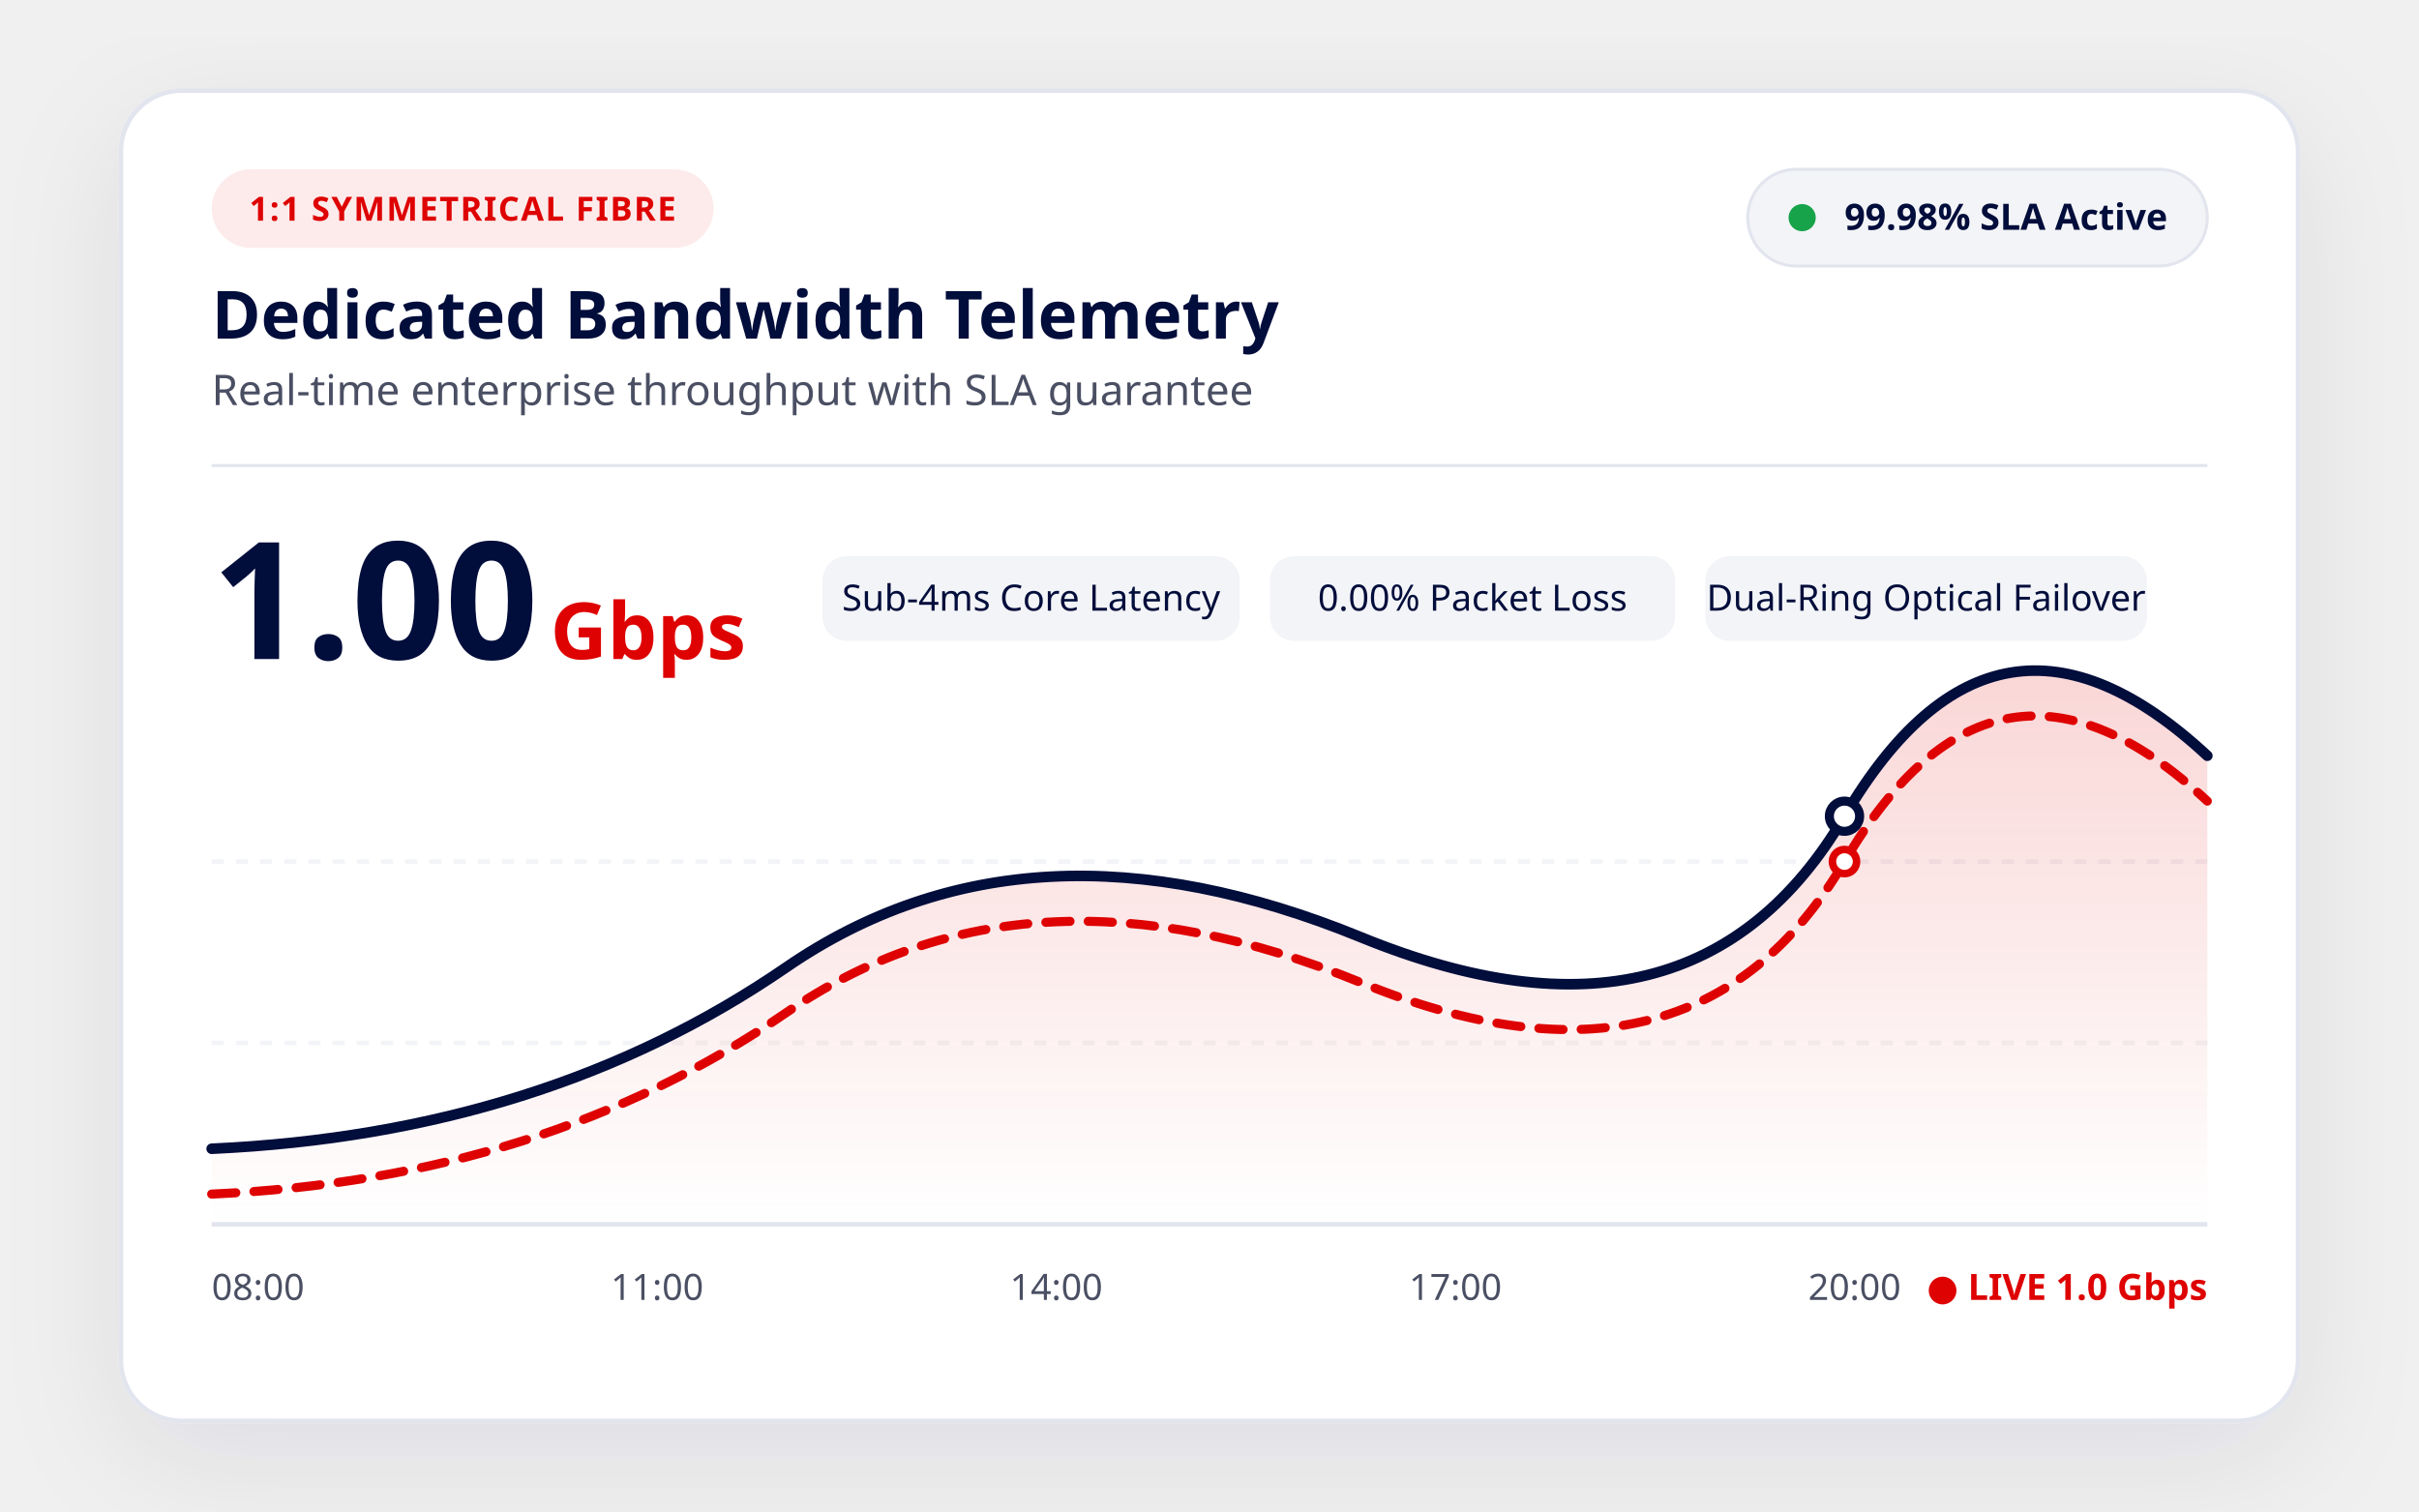
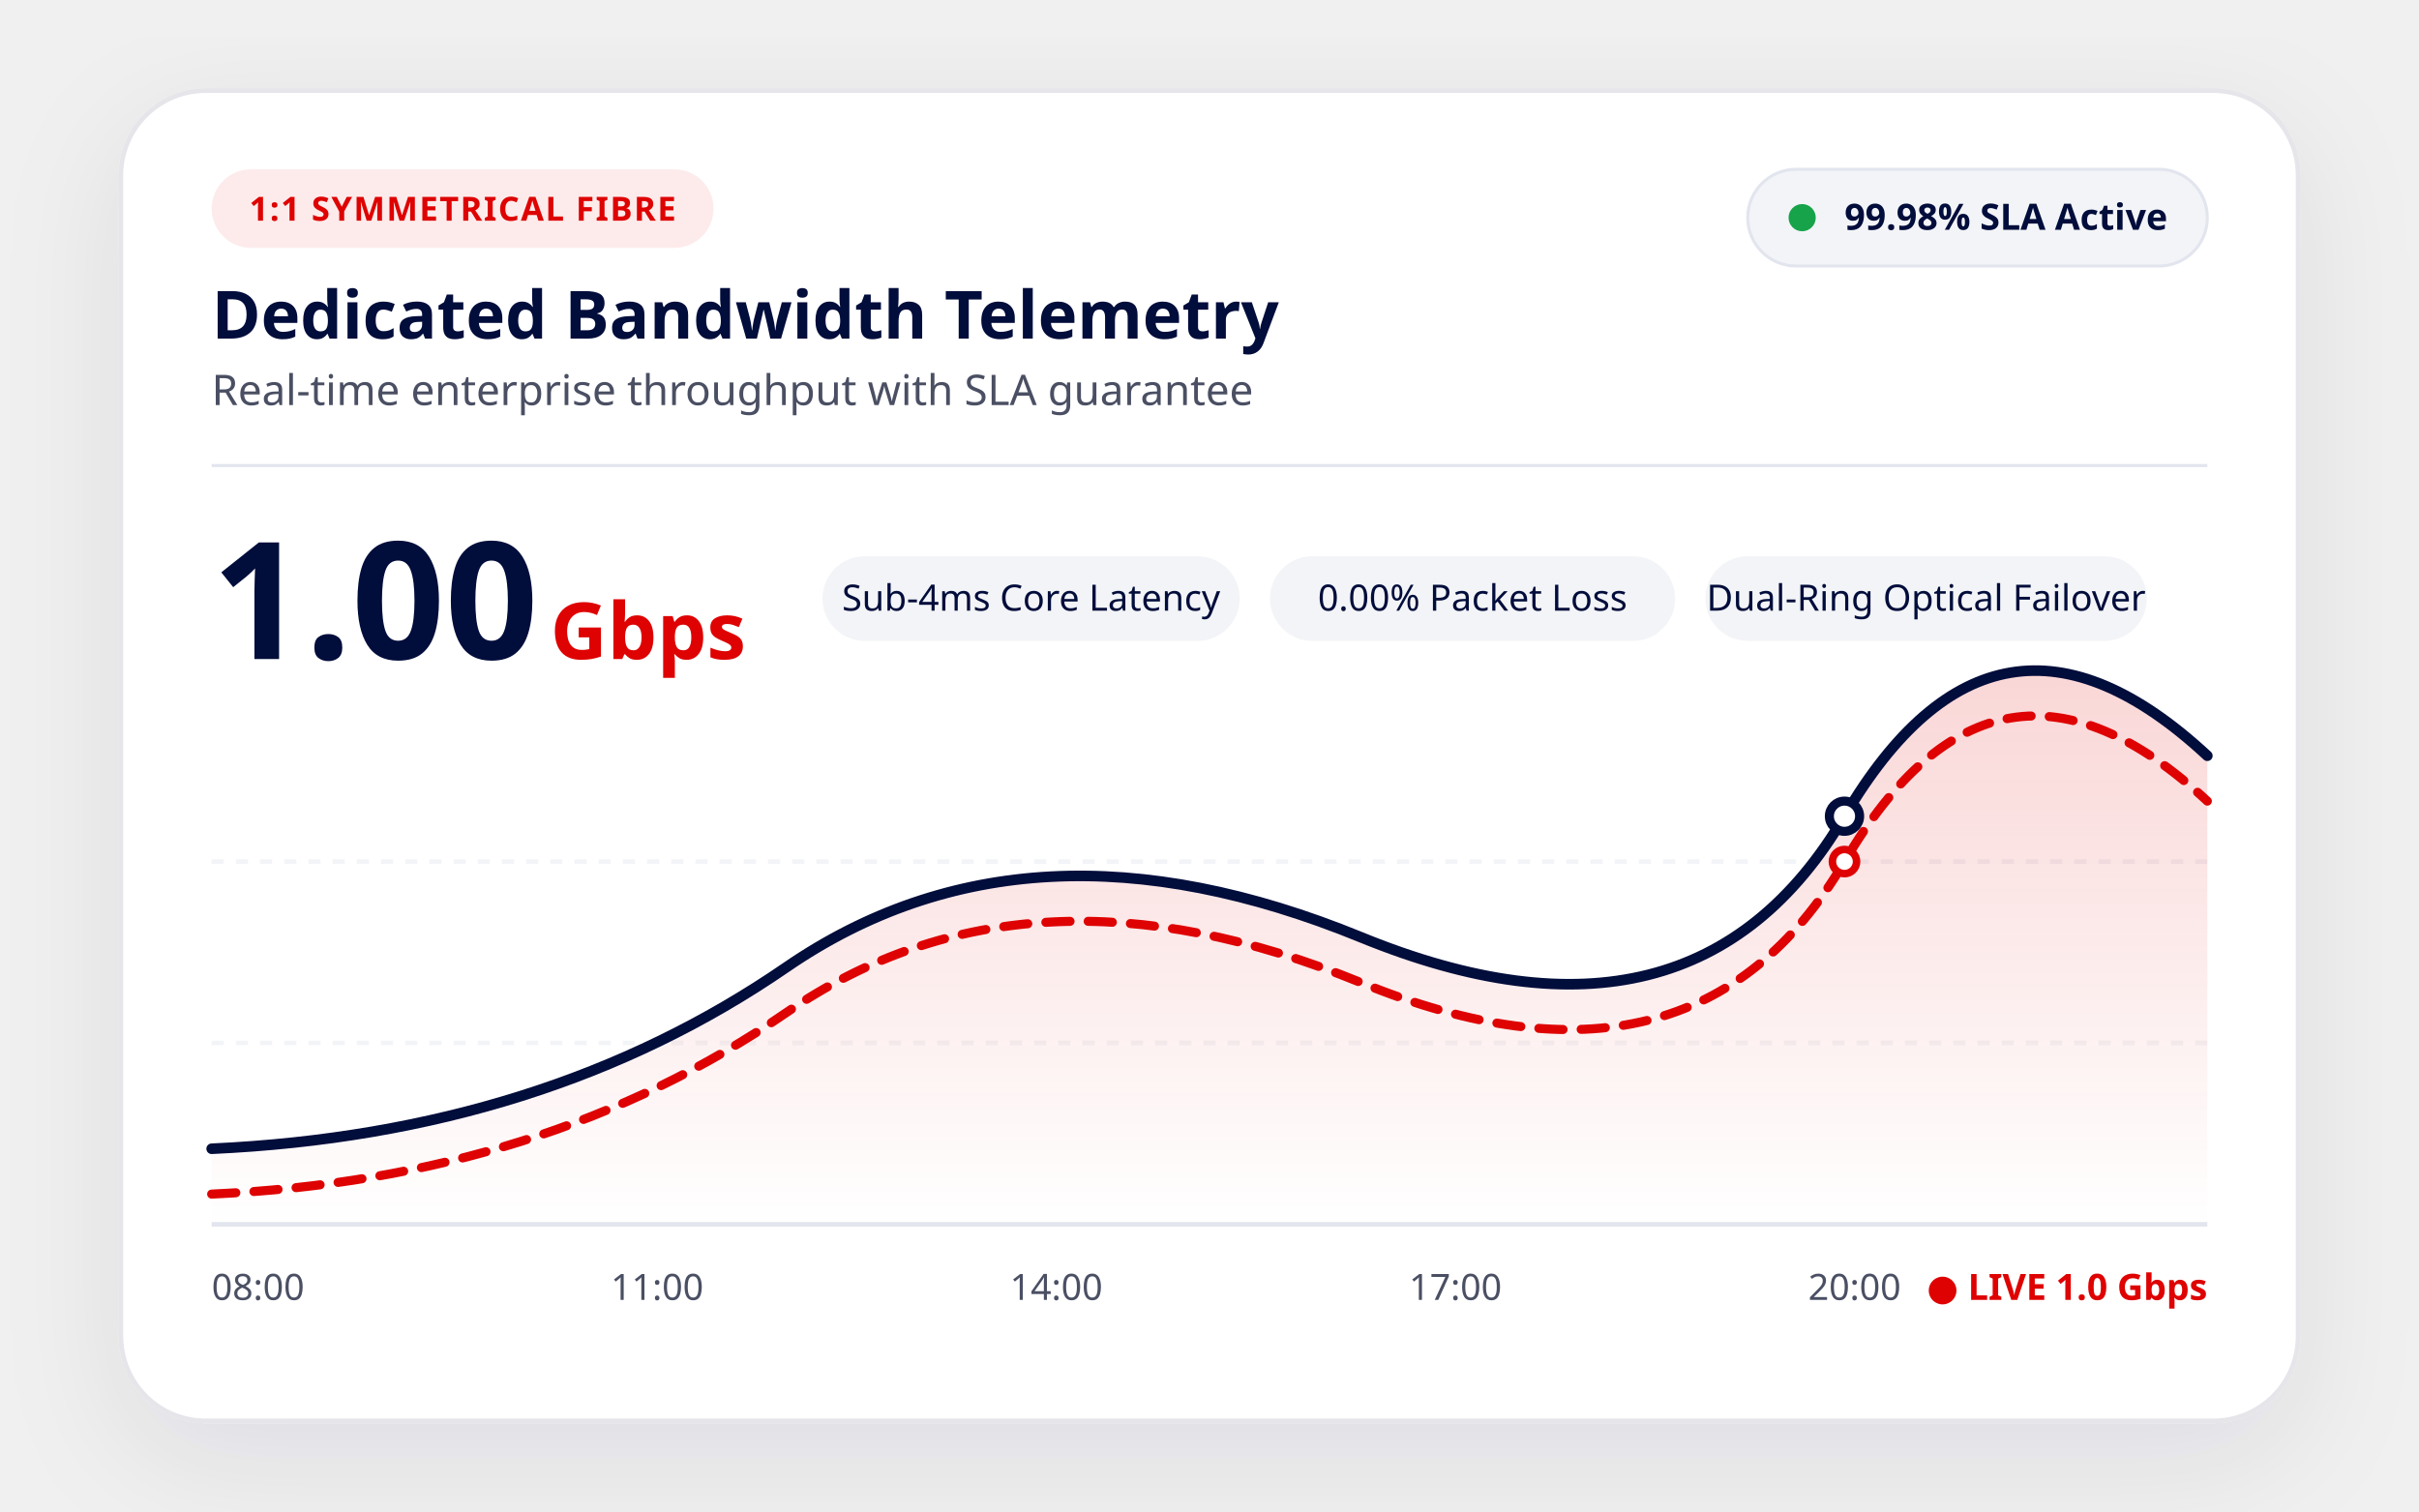
<svg xmlns="http://www.w3.org/2000/svg" viewBox="0 0 800 500" fill="none">
  <defs>
    <filter id="shadcnCardShadow" x="-10%" y="-10%" width="120%" height="125%" filterUnits="userSpaceOnUse">
      <feDropShadow dx="0" dy="12" stdDeviation="20" flood-color="#010D3B" flood-opacity="0.08" />
    </filter>
    <linearGradient id="trafficGradient" x1="0" y1="0" x2="0" y2="1">
      <stop offset="0%" stop-color="#DE0302" stop-opacity="0.16" />
      <stop offset="100%" stop-color="#DE0302" stop-opacity="0.0" />
    </linearGradient>
  </defs>
-   <rect x="40" y="30" width="720" height="440" rx="20" fill="#FFFFFF" stroke="#E2E5EE" stroke-width="1.5" filter="url(#shadcnCardShadow)" />
+   <rect x="40" y="30" width="720" height="440" rx="28" fill="#FFFFFF" stroke="#E5E5EA" stroke-width="1.5" filter="url(#shadcnCardShadow)" />
  <rect x="70" y="56" width="166" height="26" rx="13" fill="#FDEBEB" />
  <text x="153" y="73" text-anchor="middle" font-family="Urbanist, system-ui, sans-serif" font-size="11" font-weight="600" fill="#DE0302" letter-spacing="0.5">1:1 SYMMETRICAL FIBRE</text>
  <text x="70" y="112" font-family="Urbanist, system-ui, sans-serif" font-size="22" font-weight="600" fill="#010D3B">Dedicated Bandwidth Telemetry</text>
  <text x="70" y="134" font-family="Urbanist, system-ui, sans-serif" font-size="14" font-weight="400" fill="#4A4F63">Real-time enterprise throughput with SLA guarantee</text>
  <rect x="578" y="56" width="152" height="32" rx="16" fill="#F3F4F7" stroke="#E2E5EE" stroke-width="1" />
  <circle cx="596" cy="72" r="4.5" fill="#16A34A" />
  <text x="610" y="76" font-family="Urbanist, system-ui, sans-serif" font-size="12" font-weight="600" fill="#010D3B">99.98% SLA Active</text>
  <line x1="70" y1="154" x2="730" y2="154" stroke="#E2E5EE" stroke-width="1" />
  <text x="70" y="218" font-family="Urbanist, system-ui, sans-serif" font-size="54" font-weight="700" fill="#010D3B">1.00</text>
  <text x="182" y="218" font-family="Urbanist, system-ui, sans-serif" font-size="26" font-weight="600" fill="#DE0302">Gbps</text>
-   <rect x="272" y="184" width="138" height="28" rx="8" fill="#F3F4F7" />
+   <rect x="272" y="184" width="138" height="28" rx="14" fill="#F3F4F7" />
  <text x="341" y="202" text-anchor="middle" font-family="Urbanist, system-ui, sans-serif" font-size="12" font-weight="500" fill="#010D3B">Sub-4ms Core Latency</text>
-   <rect x="420" y="184" width="134" height="28" rx="8" fill="#F3F4F7" />
+   <rect x="420" y="184" width="134" height="28" rx="14" fill="#F3F4F7" />
  <text x="487" y="202" text-anchor="middle" font-family="Urbanist, system-ui, sans-serif" font-size="12" font-weight="500" fill="#010D3B">0.00% Packet Loss</text>
-   <rect x="564" y="184" width="146" height="28" rx="8" fill="#F3F4F7" />
+   <rect x="564" y="184" width="146" height="28" rx="14" fill="#F3F4F7" />
  <text x="637" y="202" text-anchor="middle" font-family="Urbanist, system-ui, sans-serif" font-size="12" font-weight="500" fill="#010D3B">Dual-Ring Optical Failover</text>
  <line x1="70" y1="285" x2="730" y2="285" stroke="#F3F4F7" stroke-width="1.5" stroke-dasharray="4 4" />
  <line x1="70" y1="345" x2="730" y2="345" stroke="#F3F4F7" stroke-width="1.5" stroke-dasharray="4 4" />
  <line x1="70" y1="405" x2="730" y2="405" stroke="#E2E5EE" stroke-width="1.5" />
  <path d="M 70 380 Q 180 375 260 320 T 450 310 T 610 270 T 730 250 L 730 405 L 70 405 Z" fill="url(#trafficGradient)" />
  <path d="M 70 380 Q 180 375 260 320 T 450 310 T 610 270 T 730 250" fill="none" stroke="#010D3B" stroke-width="3.5" stroke-linecap="round" />
  <path d="M 70 395 Q 180 390 260 335 T 450 325 T 610 285 T 730 265" fill="none" stroke="#DE0302" stroke-width="3" stroke-linecap="round" stroke-dasharray="8 6" />
  <circle cx="610" cy="270" r="5" fill="#FFFFFF" stroke="#010D3B" stroke-width="3" />
  <circle cx="610" cy="285" r="4" fill="#FFFFFF" stroke="#DE0302" stroke-width="2.5" />
  <text x="70" y="430" font-family="Urbanist, system-ui, sans-serif" font-size="12" font-weight="500" fill="#4A4F63">08:00</text>
  <text x="202" y="430" font-family="Urbanist, system-ui, sans-serif" font-size="12" font-weight="500" fill="#4A4F63">11:00</text>
  <text x="334" y="430" font-family="Urbanist, system-ui, sans-serif" font-size="12" font-weight="500" fill="#4A4F63">14:00</text>
  <text x="466" y="430" font-family="Urbanist, system-ui, sans-serif" font-size="12" font-weight="500" fill="#4A4F63">17:00</text>
  <text x="598" y="430" font-family="Urbanist, system-ui, sans-serif" font-size="12" font-weight="500" fill="#4A4F63">20:00</text>
  <text x="730" y="430" text-anchor="end" font-family="Urbanist, system-ui, sans-serif" font-size="12" font-weight="600" fill="#DE0302">● LIVE 1.0 Gbps</text>
</svg>
